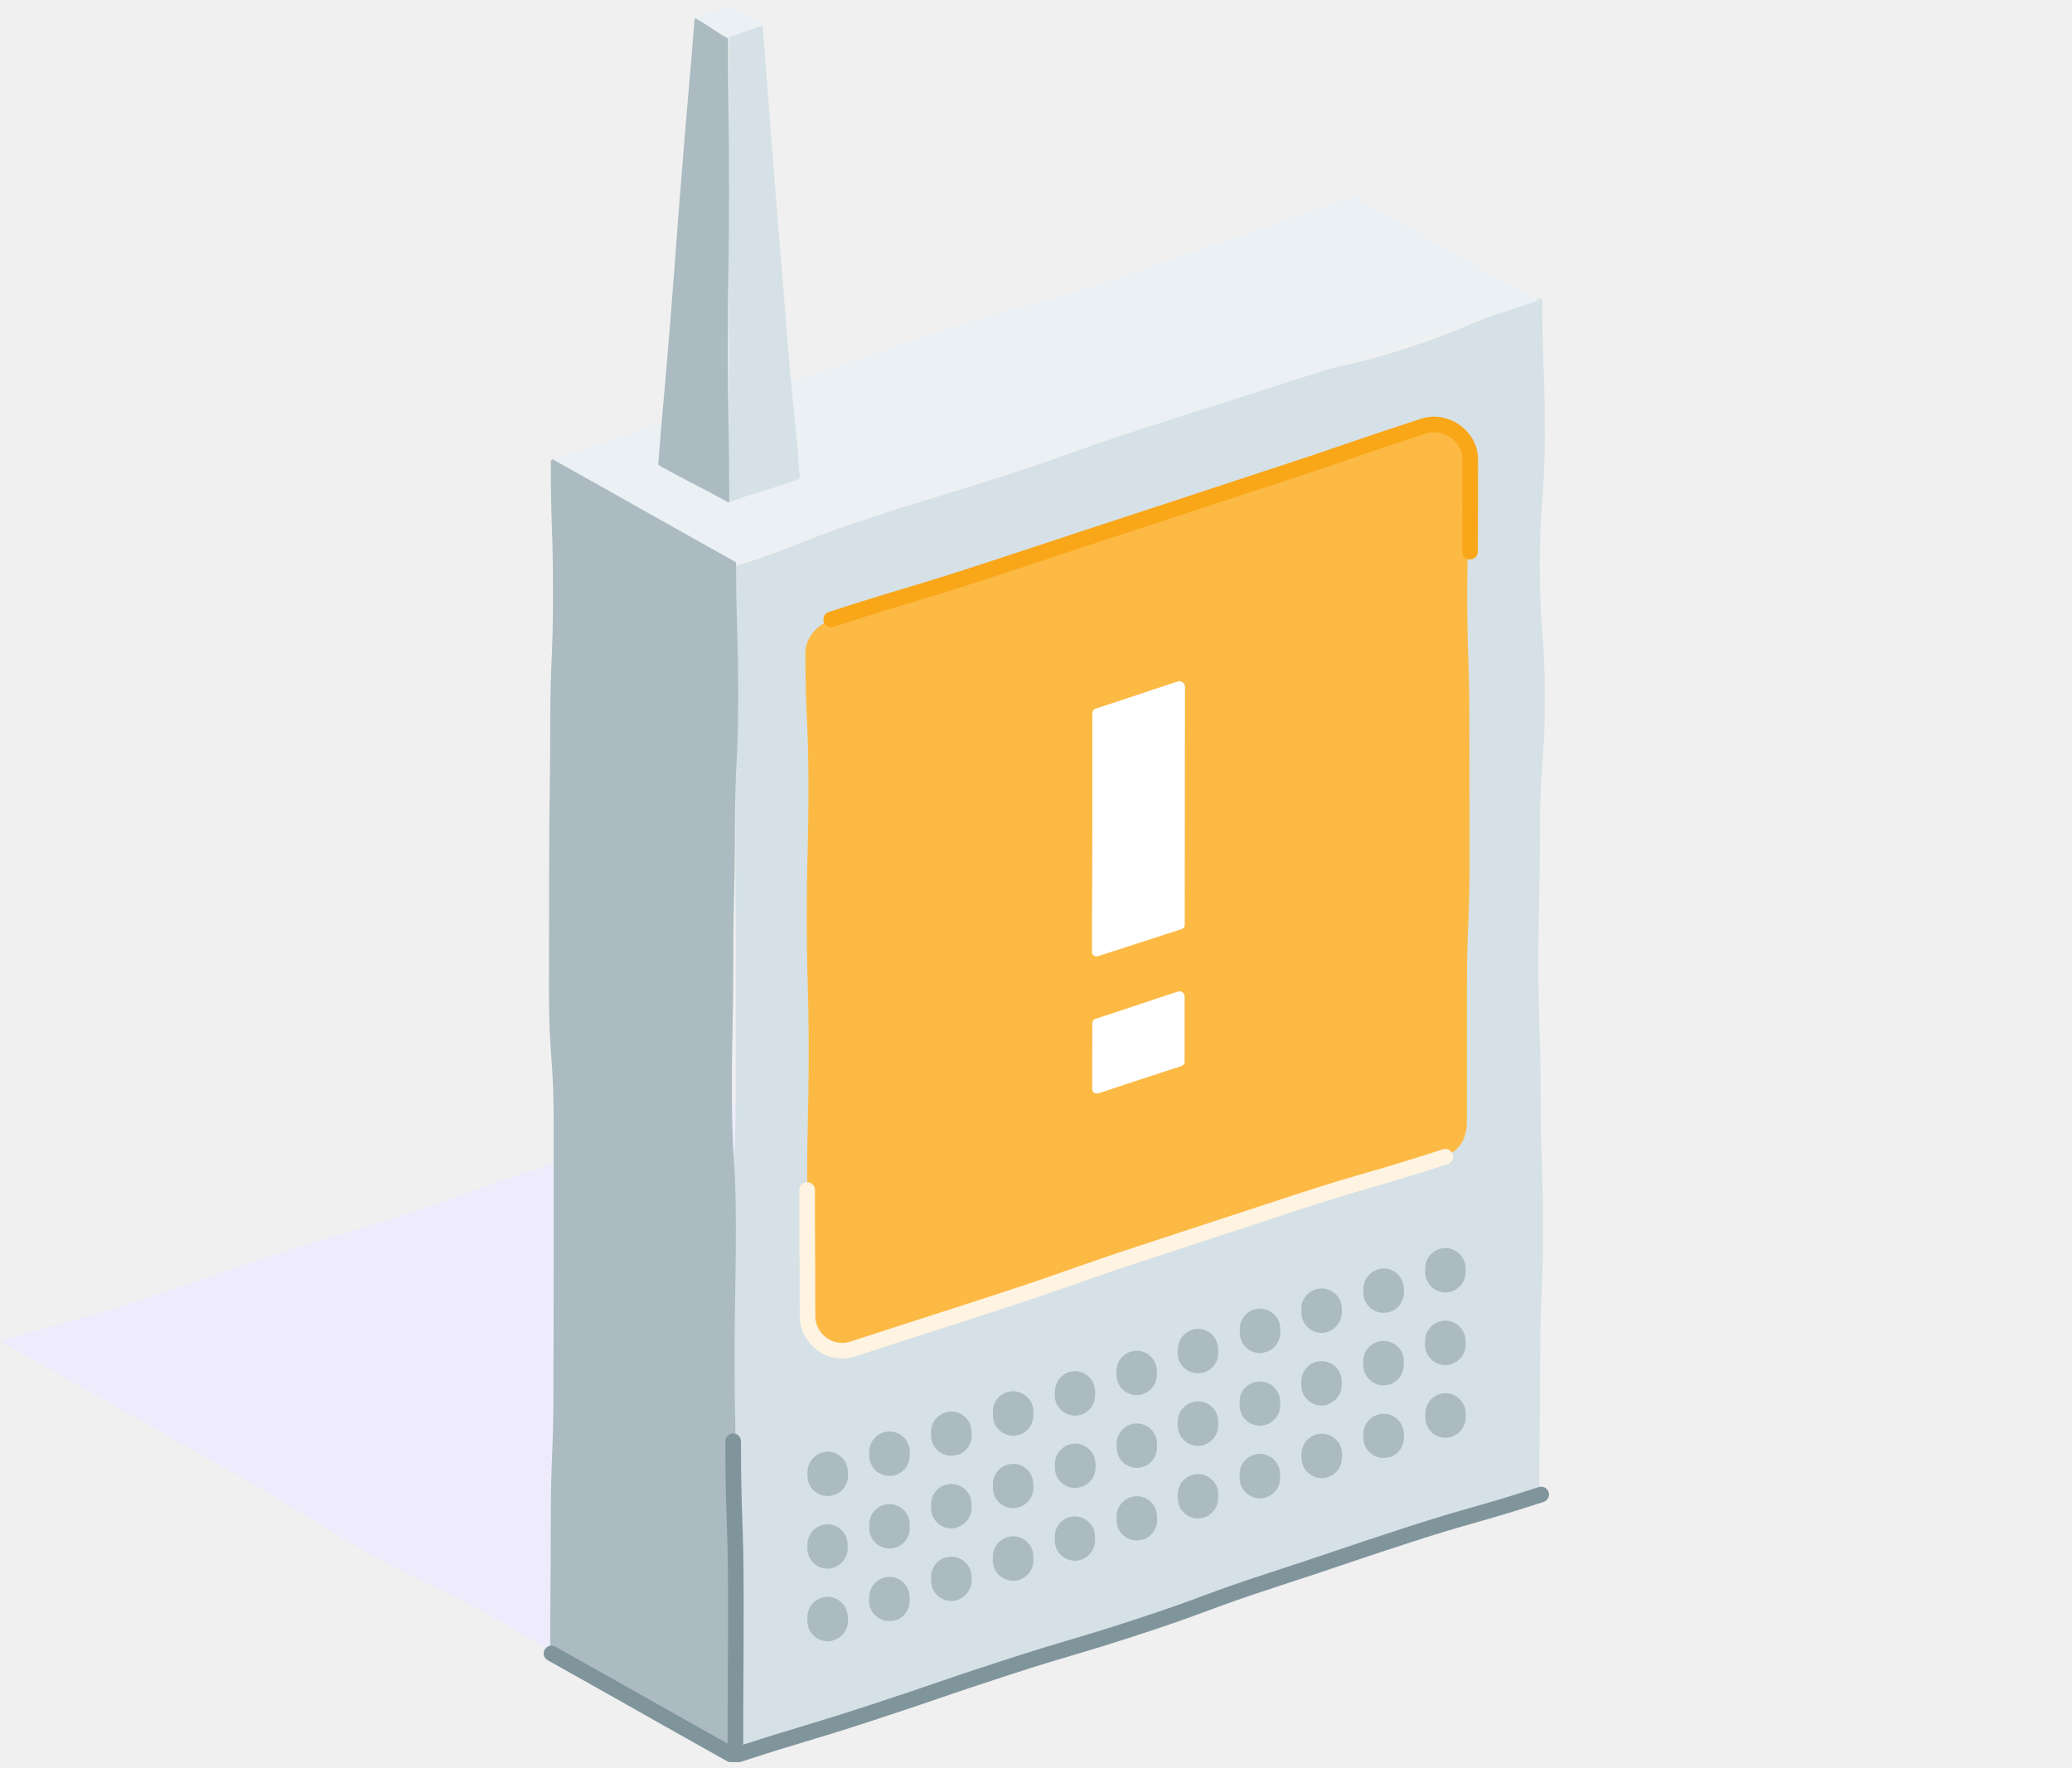
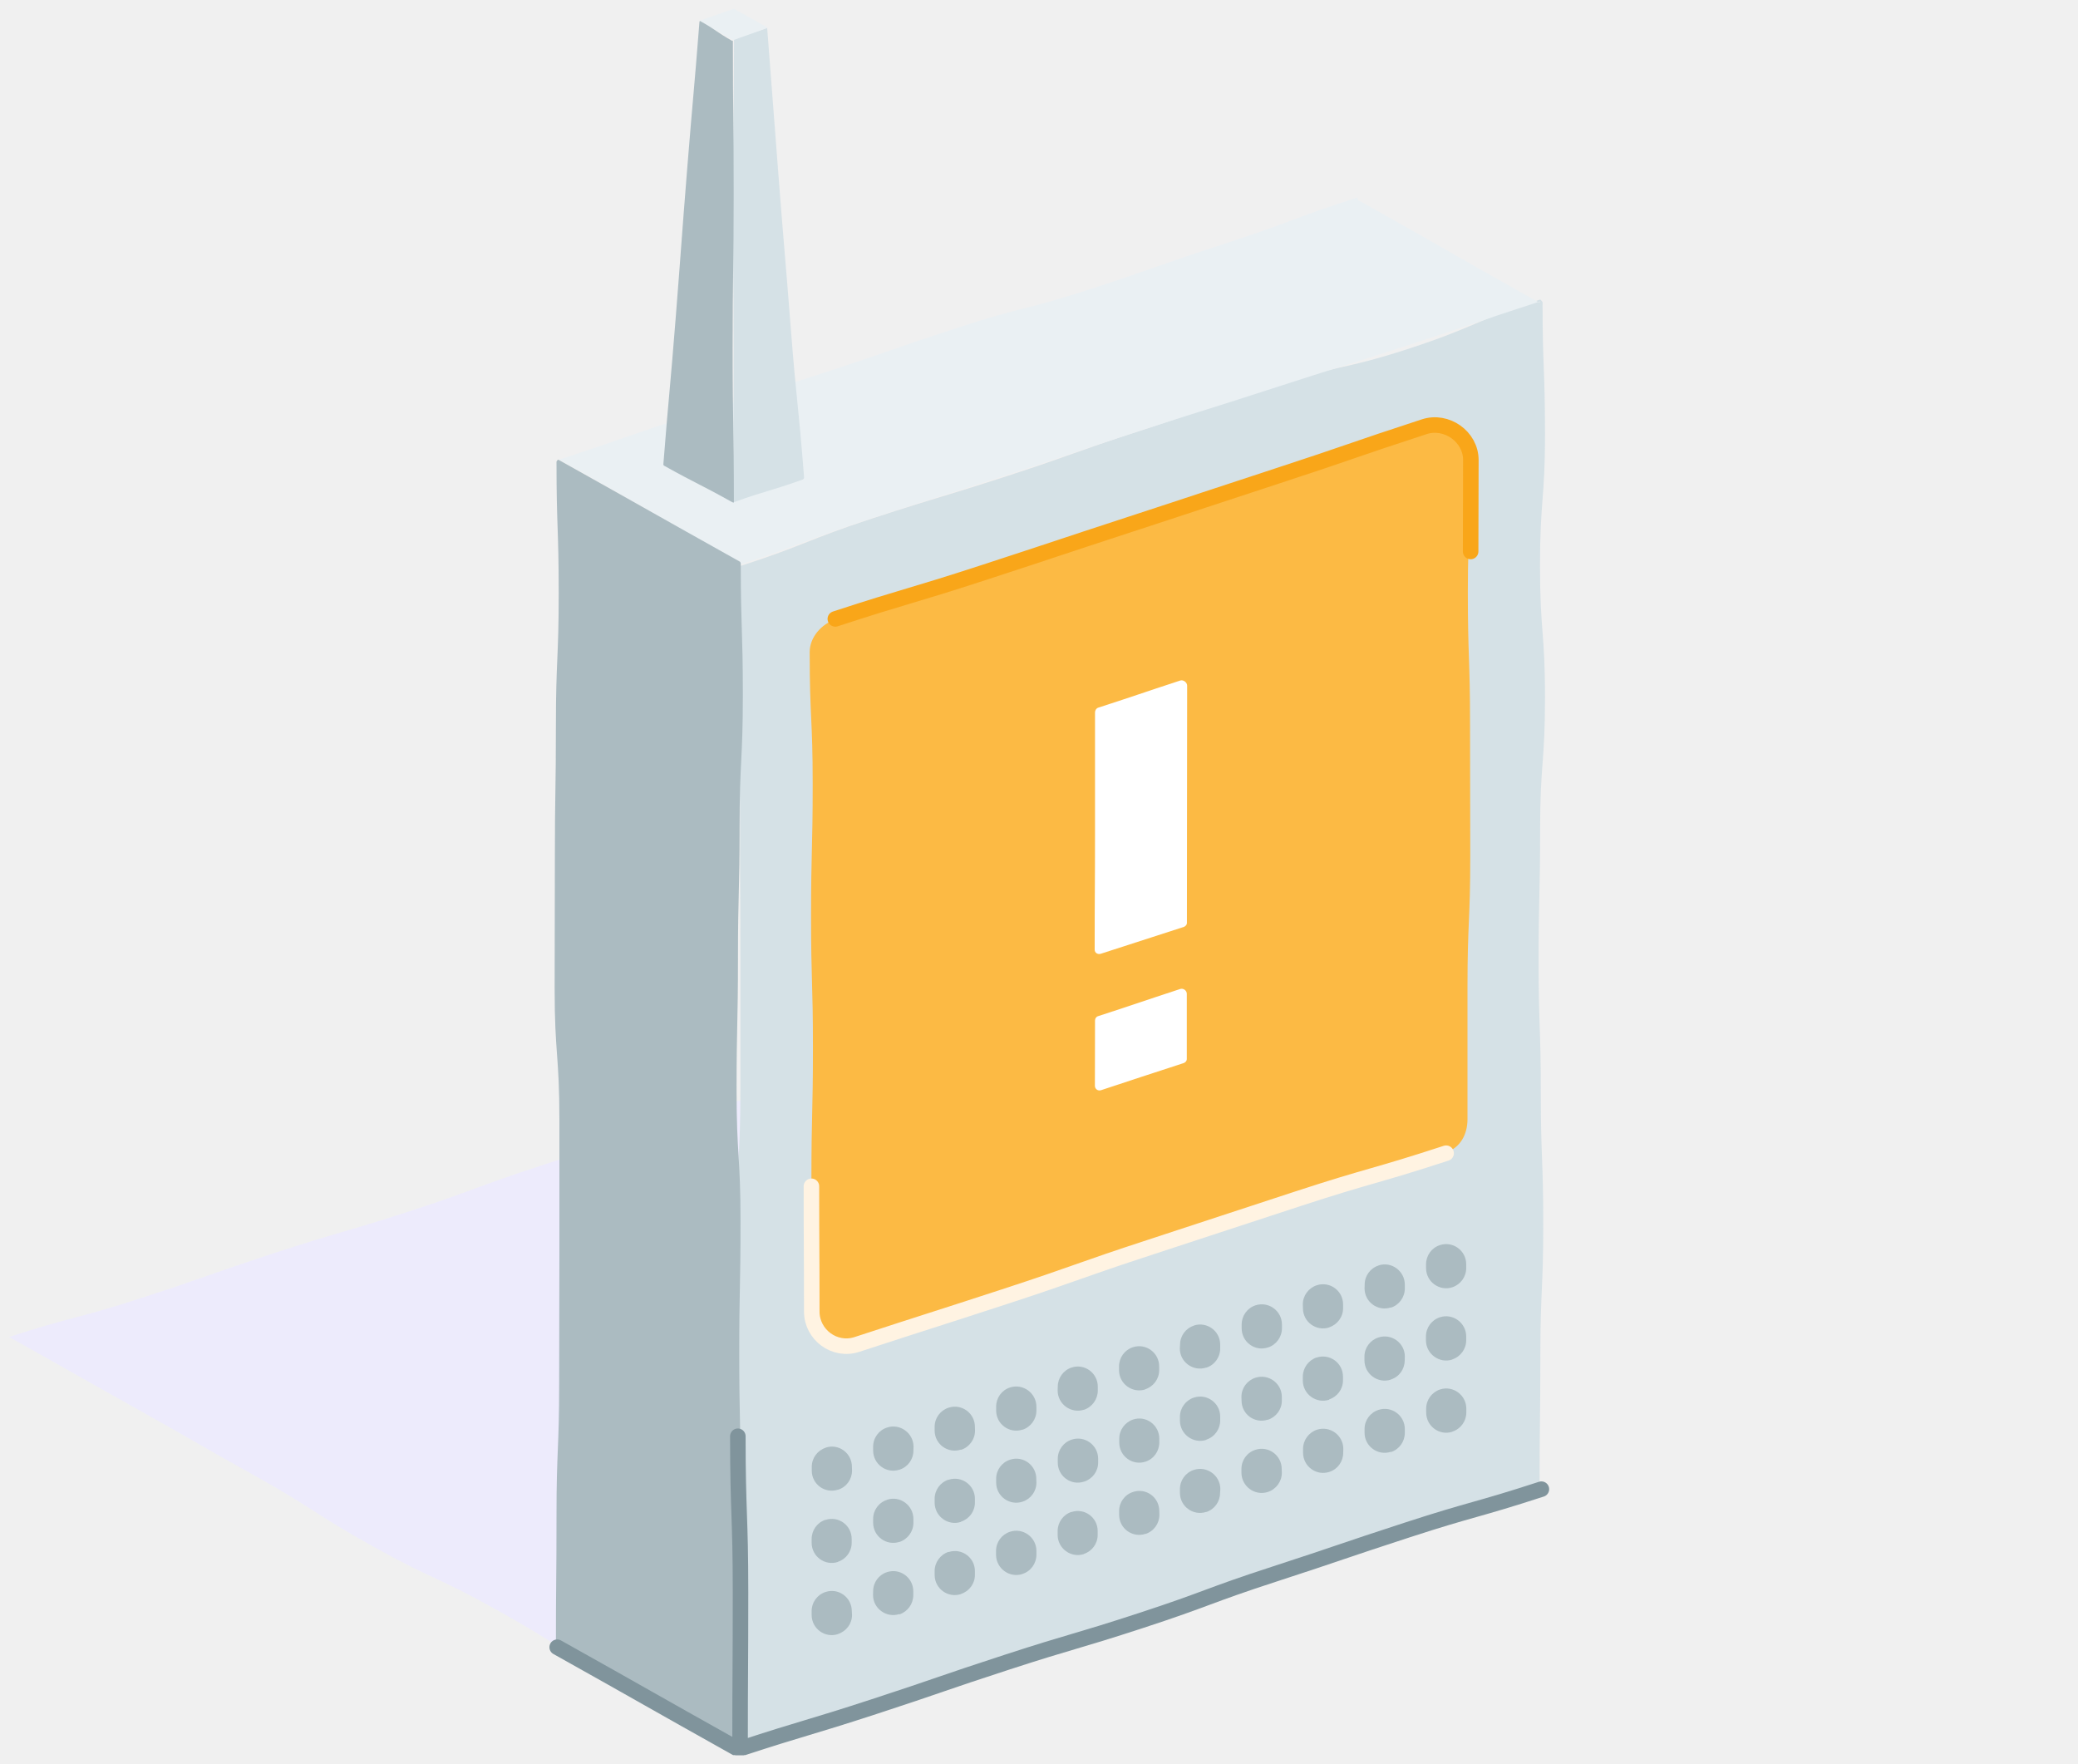
- <svg xmlns="http://www.w3.org/2000/svg" width="177" height="151" viewBox="0 0 177 151" fill="none">
-   <g clip-path="url(#clip0_3642_102518)">
-     <path d="M131.466 127.326C125.745 129.19 125.905 129.708 120.183 131.572C114.462 133.436 114.322 133.017 108.591 134.881C102.86 136.745 102.96 137.054 97.228 138.928C91.497 140.802 91.527 140.891 85.806 142.755C80.084 144.619 80.034 144.49 74.303 146.363C68.572 148.237 68.632 148.407 62.9 150.281C62.891 150.281 62.661 150.231 62.651 150.231C57.418 147.3 57.528 147.091 52.295 144.171C47.062 141.25 47.202 140.981 41.969 138.051C36.736 135.12 36.517 135.489 31.284 132.568C26.051 129.648 26.22 129.329 20.977 126.409C15.735 123.488 15.764 123.418 10.521 120.488C5.279 117.557 5.299 117.528 0.056 114.597C0.016 114.577 -0.183 114.647 -0.134 114.637C5.588 112.773 5.697 113.092 11.419 111.228C17.14 109.364 17.11 109.245 22.831 107.371C28.553 105.497 28.612 105.676 34.344 103.812C40.075 101.948 40.005 101.729 45.727 99.865C51.448 98.001 51.358 97.692 57.089 95.829C62.821 93.965 63.01 94.533 68.741 92.659C68.751 92.659 68.741 92.24 68.761 92.25C73.994 95.181 74.014 95.151 79.247 98.081C84.48 101.012 84.53 100.932 89.773 103.862C95.016 106.793 94.956 106.892 100.199 109.813C105.441 112.733 105.382 112.843 110.615 115.773C115.847 118.704 115.897 118.624 121.14 121.554C126.383 124.485 126.363 124.525 131.606 127.455C131.646 127.475 131.506 127.336 131.466 127.355V127.326Z" fill="#EDEBFC" />
-     <path d="M131.646 127.635C125.914 129.499 125.835 129.239 120.103 131.103C114.372 132.967 114.502 133.356 108.77 135.22C103.039 137.084 102.999 136.974 97.268 138.838C91.537 140.702 91.487 140.542 85.756 142.416C80.024 144.29 80.084 144.46 74.343 146.334C68.602 148.207 68.492 147.849 62.761 149.723C62.731 149.732 62.99 149.982 62.99 149.952C62.99 144.3 62.92 144.3 62.92 138.639C62.92 132.977 62.671 132.987 62.671 127.326C62.671 121.664 62.522 121.674 62.522 116.013C62.522 110.351 62.561 110.361 62.561 104.71C62.561 99.058 62.85 99.058 62.85 93.397C62.85 87.735 62.85 87.735 62.85 82.083C62.85 76.432 62.821 76.432 62.821 70.77C62.821 65.109 62.621 65.109 62.621 59.457C62.621 53.806 62.821 53.796 62.821 48.144C62.821 48.124 62.89 48.354 62.91 48.344C68.641 46.48 68.522 46.131 74.253 44.257C79.984 42.383 80.024 42.503 85.756 40.639C91.487 38.775 91.437 38.615 97.168 36.752C102.9 34.888 102.86 34.758 108.591 32.894C114.322 31.03 114.502 31.578 120.243 29.705C125.984 27.831 125.815 27.342 131.556 25.478C131.586 25.468 131.755 25.688 131.755 25.718C131.755 31.369 131.965 31.369 131.965 37.031C131.965 42.692 131.536 42.682 131.536 48.344C131.536 54.005 131.965 53.995 131.965 59.657C131.965 65.318 131.546 65.308 131.546 70.96C131.546 76.611 131.416 76.611 131.416 82.273C131.416 87.934 131.606 87.934 131.606 93.586C131.606 99.237 131.815 99.237 131.815 104.899C131.815 110.56 131.566 110.56 131.566 116.212C131.566 121.863 131.496 121.873 131.496 127.525C131.496 127.545 131.686 127.635 131.666 127.635H131.646Z" fill="#D5E1E6" />
-     <path d="M131.536 25.638C125.814 27.502 125.834 27.572 120.103 29.436C114.372 31.299 114.352 31.23 108.621 33.093C102.889 34.957 102.869 34.898 97.138 36.761C91.407 38.625 91.427 38.695 85.705 40.559C79.984 42.423 79.954 42.363 74.223 44.227C68.492 46.091 68.581 46.36 62.85 48.234C62.84 48.234 62.81 48.035 62.8 48.025C54.996 43.669 55.056 43.569 47.251 39.214C47.211 39.194 47.121 39.273 47.161 39.263C52.883 37.399 52.853 37.29 58.574 35.426C64.295 33.562 64.325 33.622 70.047 31.758C75.768 29.894 75.738 29.784 81.469 27.91C87.201 26.037 87.32 26.415 93.041 24.541C98.763 22.668 98.733 22.538 104.464 20.674C110.195 18.81 110.116 18.571 115.847 16.707C115.857 16.707 115.897 16.936 115.907 16.936C123.711 21.292 123.661 21.382 131.456 25.738C131.496 25.758 131.556 25.618 131.516 25.628L131.536 25.638Z" fill="#EAF0F3" />
-     <path d="M62.711 149.981C54.906 145.616 54.847 145.705 47.042 141.34C47.022 141.34 47.002 141.21 47.002 141.2C47.002 135.549 47.052 135.549 47.052 129.897C47.052 124.246 47.281 124.246 47.281 118.584C47.281 112.923 47.301 112.933 47.301 107.271C47.301 101.61 47.301 101.619 47.301 95.968C47.301 90.316 46.893 90.316 46.893 84.655C46.893 78.993 46.913 79.003 46.913 73.342C46.913 67.68 47.002 67.69 47.002 62.029C47.002 56.367 47.241 56.367 47.241 50.716C47.241 45.064 47.052 45.054 47.052 39.403C47.052 39.363 47.182 39.213 47.212 39.233C55.016 43.599 55.006 43.629 62.811 47.995C62.831 47.995 62.88 48.114 62.88 48.134C62.88 53.786 63.06 53.786 63.06 59.437C63.06 65.089 62.781 65.089 62.781 70.75C62.781 76.412 62.641 76.402 62.641 82.063C62.641 87.725 62.522 87.715 62.522 93.366C62.522 99.018 62.86 99.018 62.86 104.679C62.86 110.341 62.751 110.331 62.751 115.993C62.751 121.654 62.87 121.644 62.87 127.306C62.87 132.967 62.94 132.967 62.94 138.619C62.94 144.27 62.532 144.28 62.532 149.932C62.532 149.972 62.741 150.001 62.711 149.981Z" fill="#ABBBC1" />
-     <path d="M62.701 150.002C54.896 145.636 54.916 145.596 47.112 141.23" stroke="#80949C" stroke-width="1.333" stroke-linecap="round" stroke-linejoin="round" />
-     <path d="M68.233 40.928C65.273 41.984 65.223 41.835 62.262 42.892C62.233 42.901 62.242 42.941 62.242 42.901C62.242 36.293 62.272 36.293 62.272 29.685C62.272 23.076 62.203 23.066 62.203 16.458C62.203 9.849 62.302 9.839 62.302 3.231C62.302 3.211 62.233 3.121 62.252 3.111C63.698 2.593 63.718 2.663 65.163 2.145C65.193 2.135 65.143 2.175 65.153 2.204C65.485 6.49 65.814 10.776 66.14 15.062C66.638 21.501 66.678 21.491 67.176 27.93C67.675 34.369 67.824 34.349 68.323 40.788C68.323 40.808 68.253 40.928 68.233 40.928Z" fill="#D5E1E6" />
-     <path d="M65.123 2.164C64.173 2.503 63.219 2.845 62.262 3.191C62.262 3.191 62.232 3.191 62.222 3.191C61.279 2.666 60.338 2.141 59.401 1.616C59.401 1.616 59.372 1.516 59.401 1.507C60.827 0.998 60.837 1.018 62.272 0.51C62.282 0.51 62.292 0.51 62.312 0.51C63.255 1.035 64.196 1.563 65.133 2.095C65.133 2.095 65.163 2.164 65.133 2.174L65.123 2.164Z" fill="#EAF0F3" />
-     <path d="M62.163 42.891C59.252 41.267 59.192 41.366 56.282 39.742C56.262 39.742 56.232 39.652 56.232 39.632C56.73 33.303 56.8 33.303 57.298 26.973C57.797 20.644 57.767 20.634 58.275 14.305C58.784 7.975 58.833 7.975 59.332 1.636C59.332 1.596 59.362 1.536 59.392 1.556C60.817 2.354 60.747 2.473 62.163 3.271C62.182 3.271 62.202 3.211 62.202 3.221C62.202 9.829 62.272 9.829 62.272 16.438C62.272 23.046 62.182 23.046 62.182 29.664C62.182 36.283 62.292 36.273 62.292 42.891C62.292 42.931 62.202 42.911 62.172 42.891H62.163Z" fill="#ABBBC1" />
-     <path d="M123.442 98.719C119.229 100.095 115.013 101.467 110.794 102.836C104.474 104.899 104.454 104.839 98.135 106.902C91.816 108.966 91.856 109.125 85.536 111.179C79.217 113.232 79.217 113.272 72.897 115.335C70.984 115.963 69 114.408 69 112.395C69 106.733 68.95 106.733 68.95 101.072C68.95 95.41 69.08 95.41 69.08 89.749C69.08 84.087 68.92 84.087 68.92 78.425C68.92 72.764 69.06 72.764 69.06 67.093C69.06 61.431 68.801 61.431 68.801 55.76C68.801 54.484 69.808 53.347 71.023 52.949C77.343 50.886 77.363 50.925 83.682 48.862C90.001 46.799 89.952 46.649 96.281 44.586C102.61 42.523 102.63 42.612 108.96 40.549C115.289 38.486 115.269 38.426 121.588 36.363C123.502 35.735 125.625 37.25 125.625 39.263C125.625 44.925 125.336 44.925 125.336 50.586C125.336 56.248 125.525 56.248 125.525 61.91C125.525 67.571 125.545 67.571 125.545 73.233C125.545 78.894 125.306 78.894 125.306 84.565C125.306 88.34 125.306 92.117 125.306 95.898C125.306 97.174 124.688 98.331 123.462 98.729L123.442 98.719Z" fill="#FCBA44" />
-     <path d="M100.877 91.074C98.524 91.838 96.175 92.609 93.829 93.387C93.56 93.477 93.301 93.287 93.301 93.008C93.301 90.207 93.311 90.207 93.311 87.406C93.311 87.227 93.411 87.077 93.58 87.028C97.109 85.881 97.099 85.851 100.627 84.695C100.896 84.606 101.195 84.825 101.195 85.104C101.195 86.971 101.195 88.838 101.195 90.706C101.195 90.885 101.056 91.025 100.886 91.074H100.877Z" fill="white" />
-     <path d="M100.876 79.382C97.348 80.529 97.348 80.519 93.82 81.665C93.55 81.755 93.281 81.595 93.281 81.316C93.281 76.223 93.311 76.223 93.311 71.129C93.311 66.036 93.311 66.036 93.311 60.943C93.311 60.763 93.411 60.594 93.58 60.534C97.109 59.388 97.099 59.358 100.627 58.202C100.896 58.112 101.225 58.361 101.225 58.64C101.225 63.734 101.215 63.734 101.215 68.827C101.215 73.92 101.205 73.92 101.205 79.014C101.205 79.193 101.066 79.323 100.896 79.382H100.876Z" fill="white" />
-     <path d="M71.233 127.705V127.695C70.116 128.064 68.98 127.236 68.98 126.06C68.98 125.891 68.98 125.891 68.98 125.731C68.98 124.984 69.468 124.326 70.176 124.096V124.087C71.292 123.718 72.429 124.555 72.429 125.731C72.429 125.901 72.439 125.901 72.439 126.06C72.439 126.808 71.96 127.475 71.243 127.705H71.233Z" fill="#ABBBC1" />
-     <path d="M76.516 125.98C75.399 126.349 74.253 125.511 74.253 124.335C74.253 124.166 74.253 124.166 74.253 124.006C74.253 123.259 74.731 122.591 75.449 122.362C76.565 121.993 77.722 122.84 77.722 124.016C77.722 124.186 77.712 124.186 77.712 124.345C77.712 125.093 77.233 125.751 76.525 125.98H76.516Z" fill="#ABBBC1" />
-     <path d="M81.798 124.256C80.682 124.624 79.536 123.797 79.536 122.621C79.536 122.451 79.536 122.451 79.536 122.292C79.536 121.544 80.024 120.887 80.732 120.657C81.848 120.289 82.994 121.126 82.994 122.302C82.994 122.471 83.004 122.471 83.004 122.631C83.004 123.378 82.516 124.046 81.808 124.275L81.798 124.256Z" fill="#ABBBC1" />
-     <path d="M87.081 122.541C85.965 122.91 84.818 122.073 84.818 120.897C84.818 120.727 84.818 120.727 84.818 120.568C84.818 119.82 85.287 119.152 86.004 118.923C87.121 118.554 88.277 119.402 88.277 120.578C88.277 120.747 88.277 120.747 88.277 120.907C88.277 121.654 87.789 122.322 87.081 122.551V122.541Z" fill="#ABBBC1" />
-     <path d="M92.374 120.827C91.257 121.196 90.101 120.358 90.101 119.182C90.101 119.013 90.111 119.013 90.111 118.853C90.111 118.106 90.59 117.438 91.297 117.209C92.413 116.84 93.55 117.677 93.55 118.853C93.55 119.023 93.55 119.023 93.55 119.182C93.55 119.93 93.071 120.598 92.364 120.837L92.374 120.827Z" fill="#ABBBC1" />
-     <path d="M97.647 119.083C96.53 119.451 95.374 118.614 95.374 117.438C95.374 117.269 95.374 117.269 95.374 117.109C95.374 116.362 95.853 115.694 96.56 115.464C97.677 115.096 98.823 115.933 98.823 117.109C98.823 117.279 98.823 117.279 98.823 117.438C98.823 118.186 98.334 118.843 97.627 119.073L97.647 119.083Z" fill="#ABBBC1" />
-     <path d="M71.233 133.904C70.117 134.273 68.97 133.436 68.97 132.26C68.97 132.09 68.97 132.09 68.97 131.931C68.97 131.183 69.449 130.515 70.156 130.286V130.296C71.273 129.927 72.409 130.755 72.409 131.931C72.409 132.1 72.409 132.1 72.409 132.26C72.409 133.007 71.93 133.665 71.223 133.894L71.233 133.904Z" fill="#ABBBC1" />
-     <path d="M76.516 132.18C75.399 132.549 74.253 131.712 74.253 130.535C74.253 130.366 74.253 130.366 74.253 130.207C74.253 129.459 74.731 128.801 75.449 128.572V128.562C76.565 128.193 77.712 129.04 77.712 130.216C77.712 130.386 77.712 130.386 77.712 130.545C77.712 131.293 77.223 131.951 76.516 132.19V132.18Z" fill="#ABBBC1" />
-     <path d="M81.798 130.456V130.466C80.682 130.834 79.536 129.987 79.536 128.811C79.536 128.642 79.536 128.642 79.536 128.482C79.536 127.735 80.014 127.067 80.732 126.837V126.847C81.848 126.479 82.994 127.306 82.994 128.482C82.994 128.652 82.994 128.652 82.994 128.811C82.994 129.559 82.506 130.216 81.798 130.446V130.456Z" fill="#ABBBC1" />
-     <path d="M87.081 128.731C85.965 129.1 84.818 128.263 84.818 127.087C84.818 126.917 84.818 126.917 84.818 126.758C84.818 126.01 85.307 125.352 86.014 125.123C87.131 124.754 88.267 125.592 88.267 126.768C88.267 126.937 88.277 126.937 88.277 127.097C88.277 127.844 87.789 128.502 87.081 128.731Z" fill="#ABBBC1" />
-     <path d="M92.364 127.007C91.248 127.376 90.111 126.538 90.111 125.372C90.111 125.203 90.111 125.203 90.111 125.043C90.111 124.296 90.6 123.628 91.307 123.399C92.424 123.03 93.58 123.867 93.58 125.043C93.58 125.156 93.58 125.266 93.58 125.372C93.58 126.12 93.092 126.777 92.374 127.007H92.364Z" fill="#ABBBC1" />
-     <path d="M97.647 125.293C96.53 125.661 95.394 124.824 95.394 123.648C95.394 123.479 95.394 123.478 95.394 123.319C95.394 122.571 95.873 121.914 96.58 121.674C97.697 121.306 98.833 122.143 98.833 123.319C98.833 123.488 98.833 123.488 98.833 123.648C98.833 124.396 98.354 125.063 97.647 125.293Z" fill="#ABBBC1" />
-     <path d="M71.233 140.104C70.117 140.473 68.97 139.636 68.97 138.459C68.97 138.29 68.97 138.29 68.97 138.131C68.97 137.383 69.449 136.715 70.166 136.486C71.283 136.117 72.419 136.954 72.419 138.131C72.419 138.3 72.439 138.3 72.439 138.459C72.439 139.207 71.951 139.865 71.233 140.094V140.104Z" fill="#ABBBC1" />
-     <path d="M76.516 138.39V138.38C75.399 138.748 74.243 137.911 74.243 136.745C74.243 136.575 74.253 136.575 74.253 136.416C74.253 135.668 74.732 135.011 75.439 134.781C76.556 134.413 77.702 135.25 77.702 136.426C77.702 136.595 77.702 136.595 77.702 136.755C77.702 137.502 77.223 138.17 76.516 138.409V138.39Z" fill="#ABBBC1" />
-     <path d="M81.798 136.655V136.665C80.682 137.034 79.536 136.197 79.536 135.021C79.536 134.851 79.536 134.851 79.536 134.692C79.536 133.944 80.014 133.276 80.732 133.037V133.057C81.848 132.688 82.994 133.515 82.994 134.692C82.994 134.861 82.994 134.861 82.994 135.021C82.994 135.768 82.506 136.426 81.798 136.655Z" fill="#ABBBC1" />
-     <path d="M87.081 134.941C85.965 135.31 84.809 134.462 84.809 133.286C84.809 133.117 84.809 133.117 84.809 132.957C84.809 132.21 85.287 131.552 86.005 131.313C87.121 130.944 88.277 131.781 88.277 132.957C88.277 133.127 88.277 133.127 88.277 133.286C88.277 134.034 87.799 134.701 87.091 134.931L87.081 134.941Z" fill="#ABBBC1" />
-     <path d="M92.364 133.216V133.226C91.247 133.595 90.101 132.748 90.101 131.582C90.101 131.412 90.101 131.412 90.101 131.253C90.101 130.505 90.579 129.837 91.287 129.608V129.618C92.403 129.249 93.54 130.076 93.54 131.253C93.54 131.422 93.54 131.422 93.54 131.582C93.54 132.329 93.061 132.987 92.354 133.216H92.364Z" fill="#ABBBC1" />
-     <path d="M97.646 131.492C96.53 131.861 95.384 131.034 95.384 129.857C95.384 129.688 95.384 129.688 95.384 129.529C95.384 128.781 95.862 128.123 96.58 127.894C97.696 127.525 98.832 128.352 98.832 129.529C98.832 129.698 98.843 129.698 98.843 129.857C98.843 130.605 98.364 131.273 97.646 131.502V131.492Z" fill="#ABBBC1" />
-     <path d="M102.869 117.208C101.753 117.577 100.597 116.75 100.597 115.574C100.597 115.404 100.617 115.404 100.617 115.245C100.617 114.497 101.095 113.839 101.803 113.61V113.6C102.919 113.231 104.065 114.069 104.065 115.245C104.065 115.414 104.065 115.414 104.065 115.574C104.065 116.321 103.587 116.989 102.869 117.218V117.208Z" fill="#ABBBC1" />
-     <path d="M108.162 115.484C107.045 115.853 105.909 115.016 105.909 113.84C105.909 113.67 105.909 113.67 105.909 113.511C105.909 112.763 106.388 112.096 107.095 111.866C108.212 111.497 109.368 112.335 109.368 113.511C109.368 113.68 109.368 113.68 109.368 113.84C109.368 114.587 108.879 115.255 108.172 115.484H108.162Z" fill="#ABBBC1" />
-     <path d="M113.435 113.76C112.318 114.129 111.172 113.291 111.172 112.115C111.172 111.946 111.162 111.946 111.162 111.786C111.162 111.039 111.651 110.371 112.358 110.142C113.475 109.773 114.621 110.61 114.621 111.786C114.621 111.956 114.621 111.956 114.621 112.115C114.621 112.863 114.132 113.521 113.415 113.76H113.435Z" fill="#ABBBC1" />
-     <path d="M118.727 112.046C117.611 112.414 116.465 111.587 116.465 110.411C116.465 110.241 116.475 110.241 116.475 110.082C116.475 109.334 116.953 108.677 117.661 108.447V108.437C118.777 108.069 119.924 108.916 119.924 110.092C119.924 110.261 119.924 110.261 119.924 110.421C119.924 111.168 119.435 111.836 118.727 112.066V112.046Z" fill="#ABBBC1" />
-     <path d="M124.01 110.311C122.894 110.68 121.748 109.843 121.748 108.666C121.748 108.497 121.748 108.497 121.748 108.338C121.748 107.59 122.226 106.922 122.934 106.693C124.05 106.324 125.196 107.161 125.196 108.338C125.196 108.507 125.196 108.507 125.196 108.666C125.196 109.414 124.718 110.072 124.01 110.311Z" fill="#ABBBC1" />
-     <path d="M102.879 123.418C101.763 123.787 100.606 122.94 100.606 121.764C100.606 121.594 100.606 121.594 100.606 121.435C100.606 120.687 101.095 120.02 101.803 119.79C102.919 119.422 104.065 120.249 104.065 121.425C104.065 121.594 104.065 121.594 104.065 121.754C104.065 122.501 103.587 123.169 102.879 123.399V123.418Z" fill="#ABBBC1" />
-     <path d="M108.152 121.684C107.035 122.053 105.899 121.225 105.899 120.049C105.899 119.88 105.889 119.88 105.889 119.72C105.889 118.973 106.378 118.315 107.085 118.086C108.202 117.717 109.358 118.554 109.358 119.73C109.358 119.9 109.358 119.9 109.358 120.059C109.358 120.807 108.869 121.464 108.162 121.694L108.152 121.684Z" fill="#ABBBC1" />
-     <path d="M113.435 119.96V119.97C112.318 120.338 111.162 119.501 111.162 118.325C111.162 118.155 111.162 118.155 111.162 117.996C111.162 117.248 111.641 116.581 112.348 116.341V116.351C113.465 115.983 114.611 116.81 114.611 117.986C114.611 118.155 114.611 118.155 114.611 118.315C114.611 119.063 114.122 119.72 113.415 119.95L113.435 119.96Z" fill="#ABBBC1" />
-     <path d="M118.728 118.245C117.611 118.614 116.455 117.767 116.455 116.591C116.455 116.421 116.455 116.421 116.455 116.262C116.455 115.514 116.943 114.856 117.651 114.627C118.768 114.258 119.924 115.086 119.924 116.262C119.924 116.431 119.914 116.431 119.914 116.591C119.914 117.338 119.445 118.006 118.728 118.235V118.245Z" fill="#ABBBC1" />
-     <path d="M124.01 116.521C122.894 116.889 121.738 116.042 121.738 114.866C121.738 114.697 121.738 114.697 121.738 114.537C121.738 113.79 122.226 113.122 122.934 112.892C124.05 112.524 125.196 113.371 125.196 114.537C125.196 114.707 125.196 114.707 125.196 114.866C125.196 115.614 124.708 116.281 124 116.511L124.01 116.521Z" fill="#ABBBC1" />
-     <path d="M102.869 129.608C101.753 129.977 100.606 129.14 100.606 127.973C100.606 127.804 100.606 127.804 100.606 127.645C100.606 126.897 101.085 126.229 101.803 126C102.919 125.631 104.075 126.478 104.075 127.645C104.075 127.814 104.055 127.814 104.055 127.973C104.055 128.721 103.587 129.379 102.869 129.618V129.608Z" fill="#ABBBC1" />
-     <path d="M108.162 127.894C107.045 128.262 105.889 127.415 105.889 126.239C105.889 126.07 105.889 126.07 105.889 125.91C105.889 125.163 106.368 124.505 107.085 124.275C108.202 123.907 109.348 124.744 109.348 125.92C109.348 126.09 109.358 126.09 109.358 126.249C109.358 126.997 108.869 127.664 108.162 127.894Z" fill="#ABBBC1" />
-     <path d="M113.445 126.17C112.328 126.538 111.182 125.701 111.182 124.525C111.182 124.355 111.182 124.355 111.182 124.196C111.182 123.448 111.661 122.791 112.368 122.551C113.485 122.183 114.641 123.02 114.641 124.196C114.641 124.365 114.631 124.365 114.631 124.525C114.631 125.272 114.162 125.94 113.445 126.17Z" fill="#ABBBC1" />
-     <path d="M118.727 124.445C117.611 124.814 116.465 123.977 116.465 122.81C116.465 122.641 116.465 122.641 116.465 122.481C116.465 121.734 116.953 121.076 117.661 120.847C118.777 120.478 119.924 121.315 119.924 122.491C119.924 122.661 119.924 122.661 119.924 122.82C119.924 123.568 119.445 124.236 118.737 124.465L118.727 124.445Z" fill="#ABBBC1" />
-     <path d="M124.01 122.721C122.894 123.09 121.757 122.242 121.757 121.066C121.757 120.897 121.757 120.897 121.757 120.737C121.757 119.99 122.236 119.332 122.943 119.093C124.06 118.724 125.206 119.571 125.206 120.737C125.206 120.907 125.206 120.907 125.206 121.066C125.206 121.814 124.728 122.482 124.01 122.711V122.721Z" fill="#ABBBC1" />
-     <path d="M131.655 127.655C125.924 129.518 125.854 129.299 120.123 131.163C114.392 133.027 114.412 133.097 108.68 134.961C102.949 136.825 103.019 137.054 97.288 138.928C91.556 140.802 91.507 140.642 85.775 142.506C80.044 144.37 80.074 144.46 74.333 146.334C68.591 148.207 68.552 148.068 62.82 149.942M62.82 149.942C62.79 149.952 62.82 149.982 62.82 149.942ZM62.82 149.942C62.82 143.234 62.86 143.234 62.86 136.526C62.86 129.817 62.631 129.817 62.631 123.109" stroke="#80949C" stroke-width="1.333" stroke-linecap="round" stroke-linejoin="round" />
-     <path d="M123.472 98.799C117.153 100.862 117.073 100.643 110.754 102.706C104.434 104.769 104.434 104.789 98.115 106.853C91.796 108.916 91.835 109.065 85.516 111.129C79.197 113.192 79.177 113.162 72.857 115.225C70.944 115.853 68.98 114.398 68.98 112.394C68.98 107.012 68.95 107.012 68.95 101.64" stroke="#FFF3E2" stroke-width="1.333" stroke-linecap="round" stroke-linejoin="round" />
-     <path d="M71.004 52.909C77.323 50.846 77.373 51.005 83.702 48.942C90.032 46.878 90.012 46.849 96.331 44.785C102.651 42.722 102.651 42.692 108.97 40.629C115.289 38.566 115.259 38.466 121.589 36.403C123.502 35.775 125.596 37.25 125.596 39.263C125.596 43.191 125.576 43.191 125.576 47.118" stroke="#F9A619" stroke-width="1.333" stroke-linecap="round" stroke-linejoin="round" />
+ <svg xmlns="http://www.w3.org/2000/svg" width="119" height="101" viewBox="0 0 119 101" fill="none">
+   <g clip-path="url(#clip0_4032_107537)">
+     <path d="M88.144 85.05C84.33 86.293 84.437 86.638 80.622 87.881C76.808 89.124 76.715 88.844 72.894 90.087C69.073 91.33 69.14 91.536 65.319 92.785C61.498 94.034 61.518 94.094 57.704 95.337C53.89 96.579 53.856 96.493 50.036 97.742C46.215 98.991 46.255 99.104 42.434 100.354C42.427 100.354 42.274 100.32 42.268 100.32C38.779 98.367 38.852 98.227 35.364 96.28C31.875 94.333 31.968 94.154 28.479 92.2C24.991 90.247 24.845 90.493 21.356 88.546C17.867 86.599 17.98 86.386 14.485 84.439C10.99 82.492 11.01 82.445 7.515 80.492C4.019 78.538 4.033 78.518 0.537 76.565C0.511 76.551 0.378 76.598 0.411 76.591C4.225 75.349 4.298 75.561 8.113 74.319C11.927 73.076 11.907 72.996 15.721 71.747C19.535 70.498 19.575 70.617 23.396 69.375C27.217 68.132 27.17 67.986 30.985 66.743C34.799 65.501 34.739 65.295 38.56 64.052C42.381 62.81 42.507 63.188 46.328 61.939C46.334 61.939 46.328 61.66 46.341 61.667C49.83 63.62 49.843 63.6 53.331 65.554C56.82 67.507 56.853 67.454 60.349 69.408C63.844 71.362 63.804 71.428 67.299 73.375C70.794 75.322 70.755 75.395 74.243 77.349C77.732 79.302 77.765 79.249 81.26 81.203C84.755 83.156 84.742 83.183 88.237 85.137C88.264 85.15 88.171 85.057 88.144 85.07V85.05Z" fill="#EDEBFC" />
+     <path d="M88.264 85.256C84.443 86.499 84.39 86.326 80.569 87.569C76.748 88.811 76.835 89.07 73.014 90.313C69.193 91.556 69.166 91.483 65.346 92.725C61.525 93.968 61.491 93.862 57.671 95.111C53.85 96.36 53.89 96.473 50.062 97.722C46.235 98.972 46.161 98.732 42.341 99.981C42.321 99.988 42.493 100.154 42.493 100.134C42.493 96.367 42.447 96.367 42.447 92.592C42.447 88.818 42.281 88.825 42.281 85.05C42.281 81.276 42.181 81.283 42.181 77.508C42.181 73.734 42.208 73.741 42.208 69.973C42.208 66.205 42.4 66.205 42.4 62.431C42.4 58.657 42.4 58.657 42.4 54.889C42.4 51.121 42.38 51.121 42.38 47.347C42.38 43.572 42.248 43.572 42.248 39.805C42.248 36.037 42.38 36.03 42.38 32.263C42.38 32.249 42.427 32.402 42.44 32.396C46.261 31.153 46.181 30.92 50.002 29.671C53.823 28.422 53.85 28.502 57.671 27.259C61.491 26.017 61.458 25.91 65.279 24.668C69.1 23.425 69.073 23.338 72.894 22.096C76.715 20.853 76.835 21.219 80.662 19.97C84.49 18.72 84.377 18.395 88.204 17.152C88.224 17.145 88.337 17.292 88.337 17.312C88.337 21.079 88.477 21.079 88.477 24.854C88.477 28.628 88.191 28.621 88.191 32.396C88.191 36.17 88.477 36.163 88.477 39.938C88.477 43.712 88.198 43.705 88.198 47.473C88.198 51.241 88.111 51.241 88.111 55.015C88.111 58.789 88.237 58.789 88.237 62.557C88.237 66.325 88.377 66.325 88.377 70.099C88.377 73.874 88.211 73.874 88.211 77.641C88.211 81.409 88.164 81.415 88.164 85.183C88.164 85.197 88.29 85.256 88.277 85.256H88.264Z" fill="#D5E1E6" />
+     <path d="M88.191 17.259C84.377 18.501 84.39 18.548 80.569 19.79C76.748 21.033 76.735 20.986 72.914 22.229C69.093 23.472 69.08 23.432 65.259 24.674C61.438 25.917 61.452 25.963 57.637 27.206C53.823 28.449 53.803 28.409 49.982 29.651C46.161 30.894 46.221 31.073 42.4 32.323C42.394 32.323 42.374 32.19 42.367 32.183C37.164 29.279 37.204 29.213 32.001 26.309C31.974 26.296 31.915 26.349 31.941 26.342C35.755 25.1 35.736 25.026 39.55 23.784C43.364 22.541 43.384 22.581 47.198 21.339C51.012 20.096 50.992 20.023 54.813 18.774C58.634 17.524 58.714 17.777 62.528 16.528C66.342 15.278 66.322 15.192 70.143 13.949C73.964 12.707 73.911 12.547 77.732 11.305C77.738 11.305 77.765 11.457 77.772 11.457C82.975 14.361 82.941 14.421 88.138 17.325C88.164 17.338 88.204 17.245 88.177 17.252L88.191 17.259Z" fill="#EAF0F3" />
+     <path d="M42.308 100.154C37.105 97.244 37.065 97.303 31.862 94.393C31.849 94.393 31.835 94.307 31.835 94.3C31.835 90.532 31.869 90.532 31.869 86.765C31.869 82.997 32.021 82.997 32.021 79.222C32.021 75.448 32.035 75.455 32.035 71.68C32.035 67.906 32.035 67.913 32.035 64.145C32.035 60.377 31.762 60.377 31.762 56.603C31.762 52.829 31.776 52.835 31.776 49.061C31.776 45.287 31.835 45.293 31.835 41.519C31.835 37.745 31.995 37.745 31.995 33.977C31.995 30.209 31.869 30.203 31.869 26.435C31.869 26.408 31.955 26.309 31.975 26.322C37.178 29.233 37.171 29.252 42.374 32.163C42.388 32.163 42.421 32.243 42.421 32.256C42.421 36.024 42.54 36.024 42.54 39.791C42.54 43.559 42.354 43.559 42.354 47.333C42.354 51.108 42.261 51.101 42.261 54.875C42.261 58.65 42.181 58.643 42.181 62.411C42.181 66.178 42.407 66.178 42.407 69.953C42.407 73.727 42.334 73.721 42.334 77.495C42.334 81.269 42.414 81.263 42.414 85.037C42.414 88.811 42.461 88.811 42.461 92.579C42.461 96.347 42.188 96.353 42.188 100.121C42.188 100.148 42.328 100.167 42.308 100.154Z" fill="#ABBBC1" />
+     <path d="M42.301 100.168C37.098 97.257 37.111 97.231 31.908 94.32" stroke="#80949C" stroke-width="0.889" stroke-linecap="round" stroke-linejoin="round" />
+     <path d="M45.989 27.452C44.015 28.156 43.982 28.056 42.009 28.761C41.989 28.767 41.995 28.794 41.995 28.767C41.995 24.362 42.015 24.362 42.015 19.956C42.015 15.551 41.969 15.544 41.969 11.138C41.969 6.733 42.035 6.726 42.035 2.321C42.035 2.307 41.989 2.247 42.002 2.241C42.965 1.895 42.979 1.942 43.942 1.596C43.962 1.59 43.929 1.616 43.936 1.636C44.157 4.493 44.376 7.351 44.593 10.208C44.926 14.501 44.952 14.494 45.285 18.787C45.617 23.079 45.717 23.066 46.049 27.359C46.049 27.372 46.002 27.452 45.989 27.452Z" fill="#D5E1E6" />
+     <path d="M43.915 1.609C43.282 1.835 42.646 2.063 42.008 2.294C42.008 2.294 41.988 2.294 41.982 2.294C41.353 1.944 40.726 1.594 40.101 1.244C40.101 1.244 40.081 1.177 40.101 1.171C41.051 0.832 41.058 0.845 42.015 0.506C42.022 0.506 42.028 0.506 42.041 0.506C42.67 0.856 43.297 1.208 43.922 1.563C43.922 1.563 43.942 1.609 43.922 1.616L43.915 1.609Z" fill="#EAF0F3" />
+     <path d="M41.942 28.761C40.002 27.677 39.962 27.744 38.022 26.661C38.008 26.661 37.988 26.601 37.988 26.588C38.321 22.368 38.367 22.368 38.699 18.148C39.032 13.929 39.012 13.922 39.35 9.703C39.689 5.483 39.723 5.483 40.055 1.257C40.055 1.23 40.075 1.191 40.095 1.204C41.045 1.735 40.998 1.815 41.942 2.347C41.955 2.347 41.969 2.307 41.969 2.314C41.969 6.719 42.015 6.719 42.015 11.125C42.015 15.53 41.955 15.53 41.955 19.943C41.955 24.355 42.028 24.348 42.028 28.761C42.028 28.787 41.969 28.774 41.949 28.761H41.942Z" fill="#ABBBC1" />
+     <path d="M82.795 65.98C79.987 66.897 77.176 67.811 74.363 68.724C70.15 70.1 70.137 70.06 65.924 71.435C61.711 72.811 61.737 72.917 57.525 74.286C53.312 75.655 53.312 75.681 49.099 77.057C47.823 77.475 46.501 76.439 46.501 75.097C46.501 71.322 46.467 71.322 46.467 67.548C46.467 63.773 46.554 63.773 46.554 59.999C46.554 56.225 46.447 56.225 46.447 52.45C46.447 48.676 46.54 48.676 46.54 44.895C46.54 41.121 46.368 41.121 46.368 37.34C46.368 36.489 47.039 35.732 47.849 35.466C52.062 34.09 52.076 34.117 56.289 32.742C60.502 31.366 60.468 31.266 64.688 29.891C68.907 28.515 68.921 28.575 73.14 27.2C77.36 25.824 77.347 25.784 81.559 24.409C82.835 23.99 84.251 25 84.251 26.343C84.251 30.117 84.058 30.117 84.058 33.891C84.058 37.666 84.184 37.666 84.184 41.44C84.184 45.214 84.197 45.214 84.197 48.989C84.197 52.763 84.038 52.763 84.038 56.544C84.038 59.06 84.038 61.578 84.038 64.099C84.038 64.95 83.626 65.721 82.809 65.986L82.795 65.98Z" fill="#FCBA44" />
+     <path d="M67.751 60.883C66.183 61.392 64.617 61.906 63.053 62.425C62.874 62.484 62.701 62.358 62.701 62.172C62.701 60.305 62.708 60.305 62.708 58.438C62.708 58.318 62.774 58.218 62.887 58.185C65.24 57.421 65.233 57.401 67.585 56.63C67.765 56.571 67.964 56.717 67.964 56.903C67.964 58.148 67.964 59.392 67.964 60.637C67.964 60.757 67.871 60.85 67.758 60.883H67.751Z" fill="white" />
+     <path d="M67.751 53.089C65.399 53.853 65.399 53.846 63.047 54.61C62.867 54.67 62.688 54.564 62.688 54.378C62.688 50.982 62.708 50.982 62.708 47.587C62.708 44.191 62.708 44.191 62.708 40.795C62.708 40.676 62.774 40.563 62.887 40.523C65.24 39.759 65.233 39.739 67.585 38.968C67.765 38.908 67.984 39.074 67.984 39.26C67.984 42.656 67.977 42.656 67.977 46.051C67.977 49.447 67.971 49.447 67.971 52.843C67.971 52.962 67.878 53.049 67.765 53.089H67.751Z" fill="white" />
+     <path d="M47.989 85.303V85.297C47.244 85.543 46.487 84.991 46.487 84.207C46.487 84.094 46.487 84.094 46.487 83.988C46.487 83.489 46.812 83.051 47.284 82.898V82.891C48.028 82.645 48.786 83.204 48.786 83.988C48.786 84.1 48.793 84.1 48.793 84.207C48.793 84.705 48.474 85.15 47.995 85.303H47.989Z" fill="#ABBBC1" />
+     <path d="M51.511 84.153C50.767 84.399 50.002 83.841 50.002 83.057C50.002 82.944 50.002 82.944 50.002 82.838C50.002 82.339 50.321 81.894 50.8 81.741C51.544 81.495 52.315 82.06 52.315 82.844C52.315 82.957 52.308 82.957 52.308 83.064C52.308 83.562 51.989 84.001 51.517 84.153H51.511Z" fill="#ABBBC1" />
+     <path d="M55.032 83.004C54.288 83.25 53.524 82.698 53.524 81.914C53.524 81.801 53.524 81.801 53.524 81.695C53.524 81.196 53.849 80.758 54.321 80.605C55.066 80.359 55.83 80.917 55.83 81.701C55.83 81.814 55.836 81.814 55.836 81.921C55.836 82.419 55.511 82.864 55.039 83.017L55.032 83.004Z" fill="#ABBBC1" />
+     <path d="M58.554 81.861C57.81 82.107 57.046 81.549 57.046 80.764C57.046 80.651 57.046 80.651 57.046 80.545C57.046 80.047 57.358 79.602 57.837 79.449C58.581 79.203 59.352 79.768 59.352 80.552C59.352 80.665 59.352 80.665 59.352 80.771C59.352 81.269 59.026 81.715 58.554 81.868V81.861Z" fill="#ABBBC1" />
+     <path d="M62.083 80.718C61.339 80.964 60.568 80.406 60.568 79.621C60.568 79.508 60.575 79.508 60.575 79.402C60.575 78.904 60.894 78.459 61.365 78.306C62.109 78.06 62.867 78.618 62.867 79.402C62.867 79.515 62.867 79.515 62.867 79.621C62.867 80.12 62.548 80.565 62.076 80.725L62.083 80.718Z" fill="#ABBBC1" />
+     <path d="M65.598 79.555C64.854 79.801 64.083 79.243 64.083 78.459C64.083 78.346 64.083 78.346 64.083 78.24C64.083 77.741 64.402 77.296 64.874 77.143C65.618 76.897 66.382 77.455 66.382 78.24C66.382 78.353 66.382 78.353 66.382 78.459C66.382 78.957 66.057 79.396 65.585 79.549L65.598 79.555Z" fill="#ABBBC1" />
+     <path d="M47.989 89.436C47.245 89.682 46.48 89.124 46.48 88.34C46.48 88.227 46.48 88.227 46.48 88.121C46.48 87.622 46.799 87.177 47.271 87.024V87.031C48.016 86.785 48.773 87.337 48.773 88.121C48.773 88.234 48.773 88.234 48.773 88.34C48.773 88.838 48.454 89.277 47.982 89.43L47.989 89.436Z" fill="#ABBBC1" />
+     <path d="M51.511 88.287C50.767 88.533 50.002 87.974 50.002 87.19C50.002 87.077 50.002 87.077 50.002 86.971C50.002 86.473 50.321 86.034 50.8 85.881V85.875C51.544 85.629 52.308 86.194 52.308 86.978C52.308 87.091 52.308 87.091 52.308 87.197C52.308 87.695 51.983 88.134 51.511 88.293V88.287Z" fill="#ABBBC1" />
+     <path d="M55.032 87.137V87.144C54.288 87.39 53.524 86.825 53.524 86.041C53.524 85.928 53.524 85.928 53.524 85.822C53.524 85.323 53.843 84.878 54.321 84.725V84.732C55.066 84.486 55.83 85.038 55.83 85.822C55.83 85.935 55.83 85.935 55.83 86.041C55.83 86.539 55.504 86.978 55.032 87.131V87.137Z" fill="#ABBBC1" />
+     <path d="M58.554 85.988C57.81 86.233 57.046 85.675 57.046 84.891C57.046 84.778 57.046 84.778 57.046 84.672C57.046 84.174 57.371 83.735 57.843 83.582C58.587 83.336 59.345 83.894 59.345 84.678C59.345 84.791 59.352 84.791 59.352 84.898C59.352 85.396 59.026 85.835 58.554 85.988Z" fill="#ABBBC1" />
+     <path d="M62.077 84.838C61.332 85.084 60.575 84.526 60.575 83.748C60.575 83.635 60.575 83.635 60.575 83.529C60.575 83.031 60.9 82.585 61.372 82.433C62.116 82.187 62.887 82.745 62.887 83.529C62.887 83.604 62.887 83.677 62.887 83.748C62.887 84.247 62.562 84.685 62.083 84.838H62.077Z" fill="#ABBBC1" />
+     <path d="M65.598 83.695C64.854 83.941 64.096 83.383 64.096 82.599C64.096 82.486 64.096 82.486 64.096 82.38C64.096 81.881 64.415 81.443 64.887 81.283C65.631 81.037 66.389 81.596 66.389 82.38C66.389 82.493 66.389 82.493 66.389 82.599C66.389 83.097 66.07 83.543 65.598 83.695Z" fill="#ABBBC1" />
+     <path d="M47.989 93.569C47.245 93.815 46.48 93.257 46.48 92.473C46.48 92.36 46.48 92.36 46.48 92.254C46.48 91.755 46.799 91.31 47.278 91.157C48.022 90.911 48.78 91.47 48.78 92.254C48.78 92.367 48.793 92.367 48.793 92.473C48.793 92.971 48.467 93.41 47.989 93.563V93.569Z" fill="#ABBBC1" />
+     <path d="M51.511 92.427V92.42C50.766 92.666 49.996 92.108 49.996 91.33C49.996 91.217 50.002 91.217 50.002 91.111C50.002 90.612 50.321 90.174 50.793 90.021C51.537 89.775 52.301 90.333 52.301 91.118C52.301 91.23 52.301 91.23 52.301 91.337C52.301 91.835 51.982 92.28 51.511 92.44V92.427Z" fill="#ABBBC1" />
+     <path d="M55.032 91.27V91.277C54.288 91.523 53.524 90.965 53.524 90.181C53.524 90.068 53.524 90.068 53.524 89.961C53.524 89.463 53.843 89.018 54.321 88.858V88.872C55.066 88.626 55.83 89.177 55.83 89.961C55.83 90.074 55.83 90.074 55.83 90.181C55.83 90.679 55.504 91.118 55.032 91.27Z" fill="#ABBBC1" />
+     <path d="M58.555 90.127C57.81 90.373 57.04 89.808 57.04 89.024C57.04 88.911 57.04 88.911 57.04 88.805C57.04 88.307 57.358 87.868 57.837 87.709C58.581 87.463 59.352 88.021 59.352 88.805C59.352 88.918 59.352 88.918 59.352 89.024C59.352 89.523 59.033 89.968 58.561 90.121L58.555 90.127Z" fill="#ABBBC1" />
+     <path d="M62.076 88.978V88.984C61.332 89.23 60.568 88.665 60.568 87.888C60.568 87.775 60.568 87.775 60.568 87.668C60.568 87.17 60.887 86.725 61.359 86.572V86.579C62.103 86.333 62.86 86.884 62.86 87.668C62.86 87.781 62.86 87.781 62.86 87.888C62.86 88.386 62.541 88.825 62.07 88.978H62.076Z" fill="#ABBBC1" />
+     <path d="M65.598 87.828C64.853 88.074 64.089 87.522 64.089 86.738C64.089 86.625 64.089 86.625 64.089 86.519C64.089 86.021 64.408 85.582 64.887 85.429C65.631 85.183 66.388 85.735 66.388 86.519C66.388 86.632 66.395 86.632 66.395 86.738C66.395 87.237 66.076 87.682 65.598 87.835V87.828Z" fill="#ABBBC1" />
+     <path d="M69.08 78.306C68.336 78.552 67.565 78 67.565 77.216C67.565 77.103 67.578 77.103 67.578 76.997C67.578 76.499 67.897 76.06 68.369 75.907V75.9C69.113 75.655 69.877 76.213 69.877 76.997C69.877 77.11 69.877 77.11 69.877 77.216C69.877 77.715 69.558 78.16 69.08 78.313V78.306Z" fill="#ABBBC1" />
+     <path d="M72.608 77.156C71.864 77.402 71.106 76.844 71.106 76.06C71.106 75.947 71.106 75.947 71.106 75.841C71.106 75.342 71.425 74.897 71.897 74.744C72.641 74.498 73.412 75.056 73.412 75.841C73.412 75.954 73.412 75.954 73.412 76.06C73.412 76.558 73.087 77.004 72.615 77.156H72.608Z" fill="#ABBBC1" />
+     <path d="M76.123 76.007C75.379 76.253 74.615 75.695 74.615 74.91C74.615 74.797 74.608 74.797 74.608 74.691C74.608 74.193 74.934 73.748 75.406 73.595C76.15 73.349 76.914 73.907 76.914 74.691C76.914 74.804 76.914 74.804 76.914 74.91C76.914 75.409 76.589 75.847 76.11 76.007H76.123Z" fill="#ABBBC1" />
+     <path d="M79.652 74.864C78.908 75.11 78.144 74.558 78.144 73.774C78.144 73.661 78.15 73.661 78.15 73.555C78.15 73.057 78.469 72.618 78.941 72.465V72.459C79.685 72.213 80.449 72.778 80.449 73.562C80.449 73.675 80.449 73.675 80.449 73.781C80.449 74.279 80.124 74.725 79.652 74.877V74.864Z" fill="#ABBBC1" />
+     <path d="M83.174 73.708C82.43 73.953 81.665 73.395 81.665 72.611C81.665 72.498 81.665 72.498 81.665 72.392C81.665 71.894 81.984 71.448 82.456 71.296C83.201 71.05 83.965 71.608 83.965 72.392C83.965 72.505 83.965 72.505 83.965 72.611C83.965 73.109 83.646 73.548 83.174 73.708Z" fill="#ABBBC1" />
+     <path d="M69.086 82.446C68.342 82.692 67.571 82.127 67.571 81.343C67.571 81.23 67.571 81.23 67.571 81.123C67.571 80.625 67.897 80.18 68.369 80.027C69.113 79.781 69.877 80.333 69.877 81.117C69.877 81.23 69.877 81.23 69.877 81.336C69.877 81.834 69.558 82.279 69.086 82.432V82.446Z" fill="#ABBBC1" />
+     <path d="M72.602 81.29C71.857 81.535 71.1 80.984 71.1 80.2C71.1 80.087 71.093 80.087 71.093 79.98C71.093 79.482 71.419 79.043 71.891 78.891C72.635 78.645 73.406 79.203 73.406 79.987C73.406 80.1 73.406 80.1 73.406 80.206C73.406 80.705 73.08 81.143 72.608 81.296L72.602 81.29Z" fill="#ABBBC1" />
+     <path d="M76.123 80.14V80.147C75.379 80.392 74.608 79.834 74.608 79.05C74.608 78.937 74.608 78.937 74.608 78.831C74.608 78.332 74.927 77.887 75.399 77.728V77.734C76.143 77.489 76.908 78.04 76.908 78.824C76.908 78.937 76.908 78.937 76.908 79.043C76.908 79.542 76.582 79.98 76.11 80.133L76.123 80.14Z" fill="#ABBBC1" />
+     <path d="M79.652 78.997C78.908 79.243 78.137 78.678 78.137 77.894C78.137 77.781 78.137 77.781 78.137 77.675C78.137 77.176 78.463 76.738 78.935 76.585C79.679 76.339 80.45 76.891 80.45 77.675C80.45 77.788 80.443 77.788 80.443 77.894C80.443 78.392 80.131 78.838 79.652 78.99V78.997Z" fill="#ABBBC1" />
+     <path d="M83.174 77.847C82.43 78.093 81.659 77.528 81.659 76.744C81.659 76.631 81.659 76.631 81.659 76.525C81.659 76.026 81.984 75.581 82.456 75.428C83.2 75.183 83.965 75.747 83.965 76.525C83.965 76.638 83.965 76.638 83.965 76.744C83.965 77.242 83.639 77.688 83.167 77.84L83.174 77.847Z" fill="#ABBBC1" />
+     <path d="M69.08 86.572C68.335 86.818 67.571 86.26 67.571 85.482C67.571 85.369 67.571 85.369 67.571 85.263C67.571 84.765 67.89 84.319 68.369 84.167C69.113 83.921 69.884 84.486 69.884 85.263C69.884 85.376 69.87 85.376 69.87 85.482C69.87 85.981 69.558 86.419 69.08 86.579V86.572Z" fill="#ABBBC1" />
+     <path d="M72.608 85.429C71.864 85.675 71.093 85.11 71.093 84.326C71.093 84.213 71.093 84.213 71.093 84.107C71.093 83.609 71.412 83.17 71.891 83.017C72.635 82.771 73.399 83.329 73.399 84.114C73.399 84.227 73.406 84.227 73.406 84.333C73.406 84.831 73.08 85.276 72.608 85.429Z" fill="#ABBBC1" />
+     <path d="M76.13 84.28C75.386 84.526 74.622 83.968 74.622 83.183C74.622 83.07 74.622 83.07 74.622 82.964C74.622 82.466 74.941 82.027 75.412 81.868C76.157 81.622 76.927 82.18 76.927 82.964C76.927 83.077 76.921 83.077 76.921 83.183C76.921 83.682 76.608 84.127 76.13 84.28Z" fill="#ABBBC1" />
+     <path d="M79.652 83.13C78.908 83.376 78.144 82.818 78.144 82.041C78.144 81.928 78.144 81.928 78.144 81.821C78.144 81.323 78.469 80.884 78.941 80.731C79.685 80.486 80.449 81.044 80.449 81.828C80.449 81.941 80.449 81.941 80.449 82.047C80.449 82.546 80.13 82.991 79.659 83.144L79.652 83.13Z" fill="#ABBBC1" />
+     <path d="M83.174 81.981C82.429 82.227 81.672 81.662 81.672 80.878C81.672 80.765 81.672 80.765 81.672 80.659C81.672 80.16 81.991 79.722 82.463 79.562C83.207 79.316 83.971 79.881 83.971 80.659C83.971 80.772 83.971 80.772 83.971 80.878C83.971 81.376 83.652 81.821 83.174 81.974V81.981Z" fill="#ABBBC1" />
+     <path d="M88.271 85.27C84.45 86.513 84.403 86.366 80.582 87.609C76.762 88.852 76.775 88.898 72.954 90.141C69.133 91.383 69.18 91.536 65.359 92.785C61.538 94.035 61.505 93.928 57.684 95.171C53.863 96.413 53.883 96.473 50.056 97.722C46.228 98.972 46.202 98.879 42.381 100.128M42.381 100.128C42.361 100.135 42.381 100.155 42.381 100.128ZM42.381 100.128C42.381 95.656 42.407 95.656 42.407 91.184C42.407 86.712 42.254 86.712 42.254 82.24" stroke="#80949C" stroke-width="0.889" stroke-linecap="round" stroke-linejoin="round" />
+     <path d="M82.815 66.033C78.602 67.408 78.549 67.262 74.336 68.638C70.123 70.013 70.123 70.026 65.91 71.402C61.697 72.777 61.724 72.877 57.511 74.252C53.298 75.628 53.285 75.608 49.072 76.984C47.796 77.402 46.487 76.432 46.487 75.096C46.487 71.508 46.467 71.508 46.467 67.927" stroke="#FFF3E2" stroke-width="0.889" stroke-linecap="round" stroke-linejoin="round" />
+     <path d="M47.836 35.439C52.049 34.063 52.083 34.17 56.302 32.794C60.522 31.419 60.508 31.399 64.721 30.023C68.934 28.648 68.934 28.628 73.147 27.252C77.36 25.877 77.34 25.811 81.56 24.435C82.835 24.016 84.231 25 84.231 26.342C84.231 28.96 84.218 28.96 84.218 31.578" stroke="#F9A619" stroke-width="0.889" stroke-linecap="round" stroke-linejoin="round" />
  </g>
  <defs>
-     <clipPath id="clip0_3642_102518">
-       <rect width="177" height="150" fill="white" transform="translate(0 0.5)" />
+     <clipPath id="clip0_4032_107537">
+       <rect width="118" height="100" fill="white" transform="translate(0.5 0.5)" />
    </clipPath>
  </defs>
</svg>
